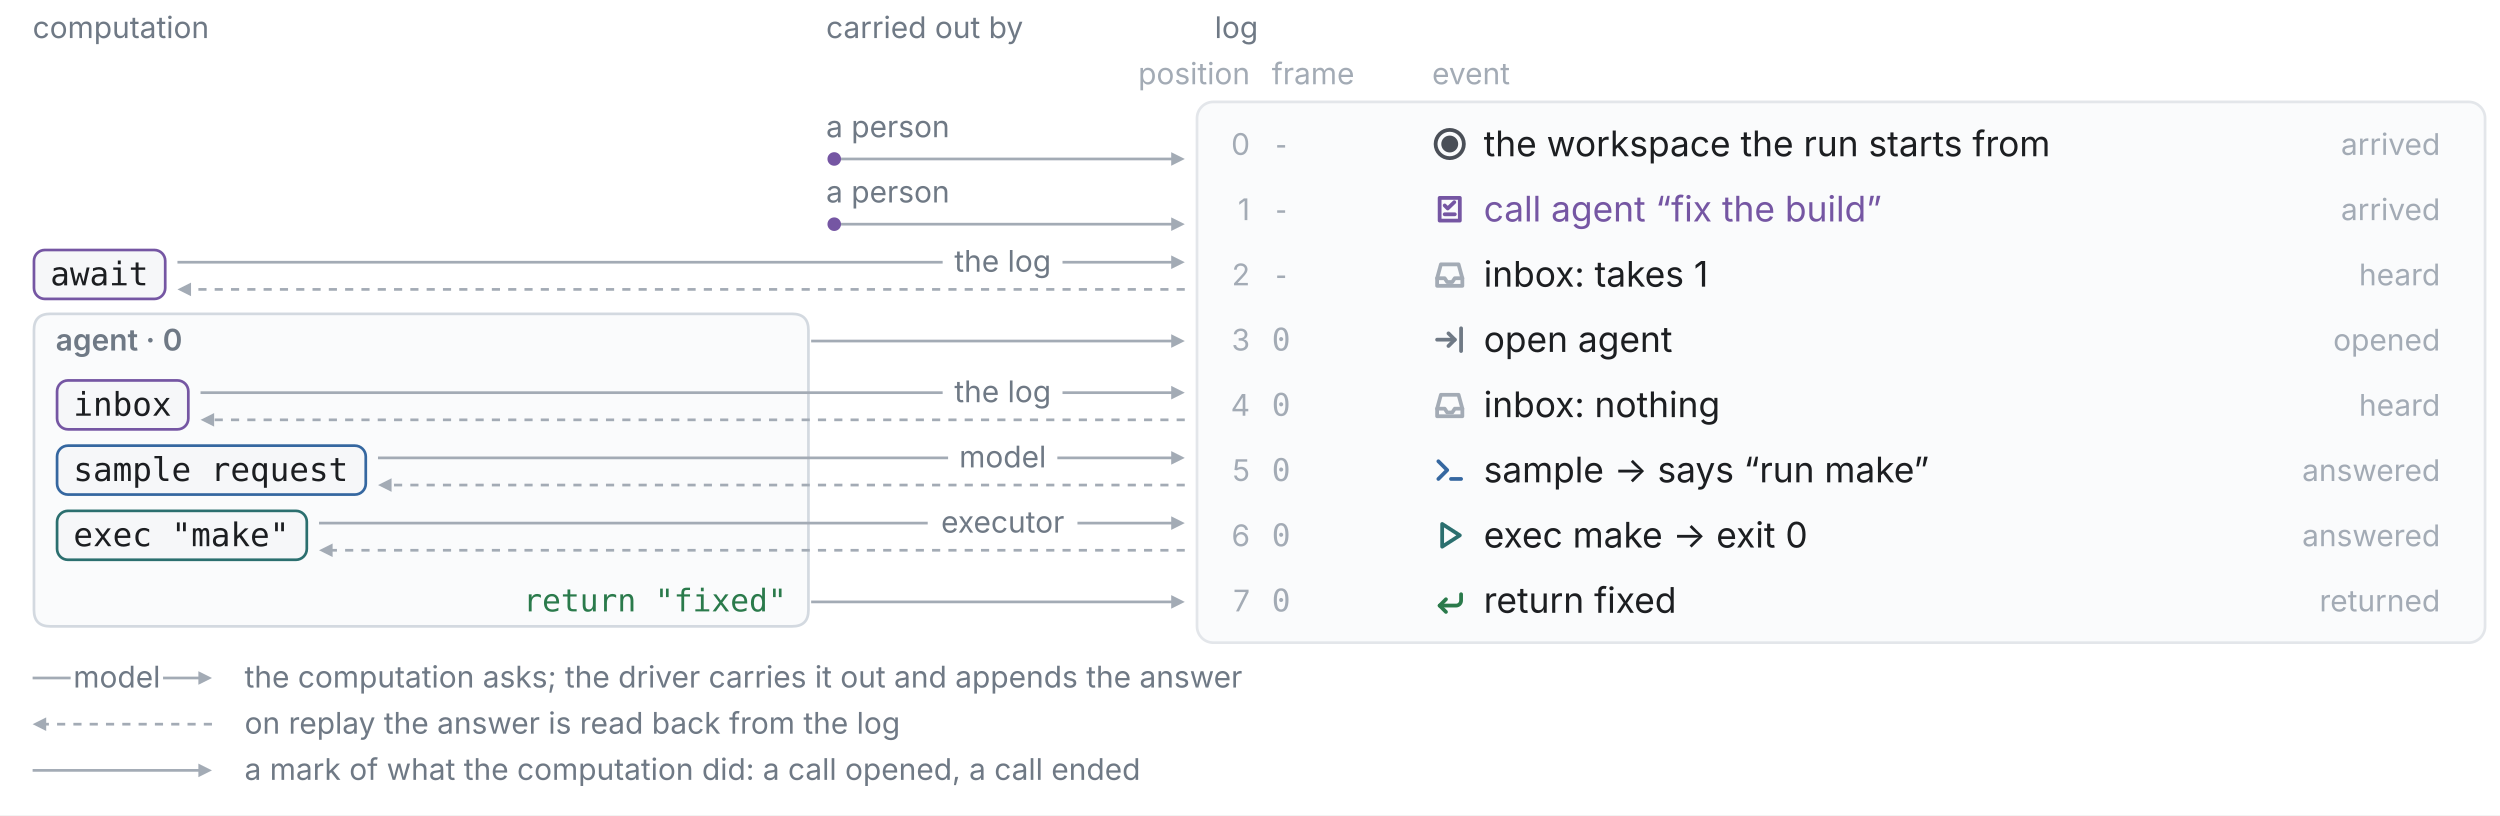
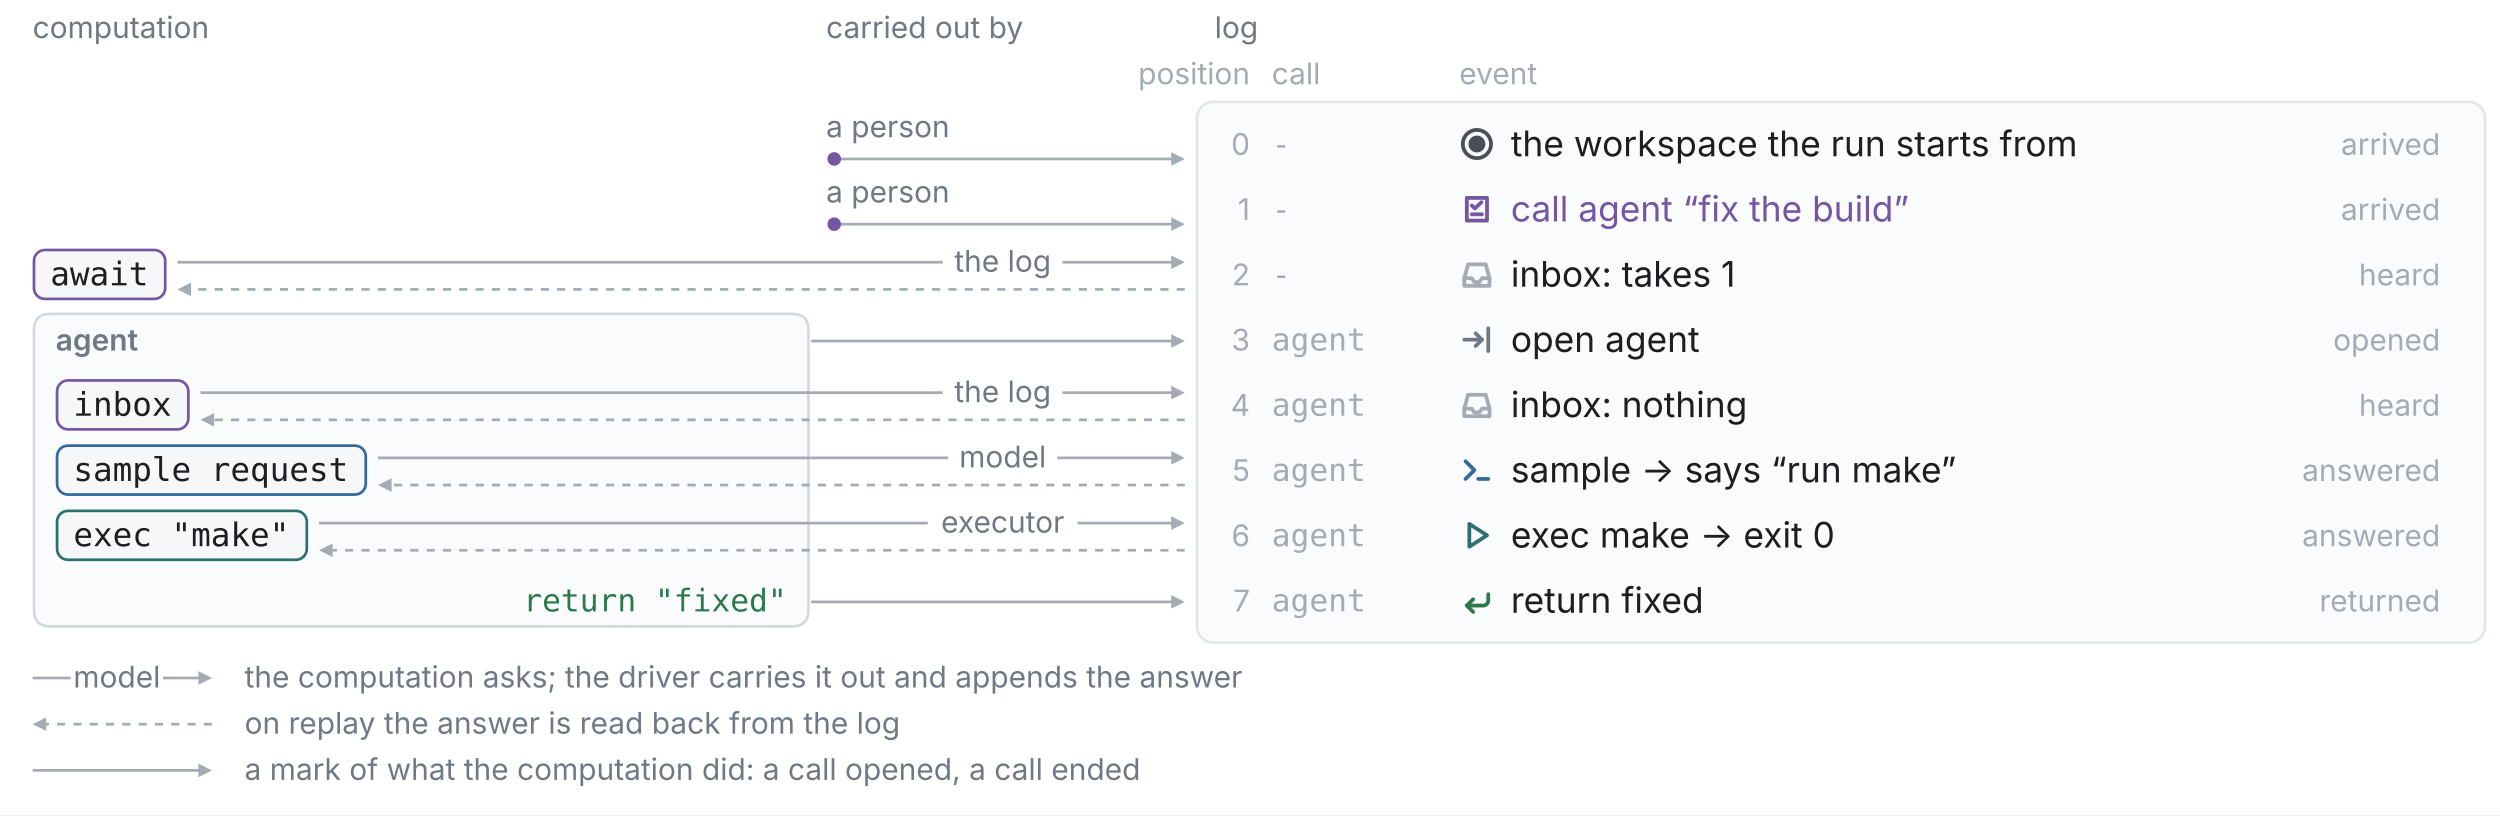
<svg xmlns="http://www.w3.org/2000/svg" viewBox="0 0 920 300" width="920" height="300">
  <style>text{font-family:-apple-system, BlinkMacSystemFont, 'Segoe UI', system-ui, sans-serif;font-size:13px;fill:#1c1e21}.m{font-family:ui-monospace, SFMono-Regular, Menlo, Consolas, monospace}.s{font-size:11px;fill:#6f7985}.f{font-size:11px;fill:#a3abb5}.b{font-weight:600}.n{font-variant-numeric:tabular-nums}.fr{font-family:ui-monospace, SFMono-Regular, Menlo, Consolas, monospace;font-size:11.5px;fill:#a3abb5}.ch{font-family:ui-monospace, SFMono-Regular, Menlo, Consolas, monospace;font-size:12px}.e{font-family:ui-monospace, SFMono-Regular, Menlo, Consolas, monospace;font-size:11.5px}.a{stroke:#a3abb5;fill:none}.d{stroke-dasharray:3 3}.bx{stroke:#d3d9e0;fill:none}</style>
  <rect width="920" height="300" fill="#fff" />
  <text x="12" y="14" class="s">computation</text>
  <text x="304" y="14" class="s">carried out by</text>
  <text x="447" y="14" class="s">log</text>
  <text x="460" y="31" class="f" text-anchor="end">position</text>
-   <text x="468" y="31" class="f">frame</text>
-   <text x="527" y="31" class="f">event</text>
+   <text x="468" y="31" class="f">call</text>
+   <text x="537" y="31" class="f">event</text>
  <rect x="440.5" y="37.5" width="474" height="199" rx="6" fill="#fafbfc" stroke="#e3e6ea" />
  <path fill="#fafbfc" d="M12.5,224.5V121.5Q12.5,115.5 18.5,115.5H291.5Q297.5,115.5 297.5,121.5V224.5Q297.5,230.5 291.5,230.5H18.5Q12.5,230.5 12.5,224.5Z" />
  <path class="bx" d="M12.5,224.5V121.5Q12.5,115.5 18.5,115.5H291.5Q297.5,115.5 297.5,121.5V224.5Q297.5,230.5 291.5,230.5H18.5Q12.5,230.5 12.5,224.5" />
  <text x="460" y="57" class="f n" text-anchor="end">0</text>
  <text x="468" y="57" class="fr">-</text>
-   <g transform="translate(527,46.5) scale(0.9286)" stroke="#4a4f57" fill="#4a4f57" stroke-width="1.5" stroke-linecap="round" stroke-linejoin="round">
+   <g transform="translate(537,46.5) scale(0.9286)" stroke="#4a4f57" fill="#4a4f57" stroke-width="1.5" stroke-linecap="round" stroke-linejoin="round">
    <circle cx="7" cy="7" r="2.6" />
    <circle cx="7" cy="7" r="5.6" fill="none" />
  </g>
-   <text x="546" y="57.5">the workspace the run starts from</text>
+   <text x="556" y="57.5">the workspace the run starts from</text>
  <text x="898" y="57" class="f" text-anchor="end">arrived</text>
  <text x="304" y="50.5" class="s">a person</text>
  <path class="a" d="M307,58.5H432" />
  <path fill="#a3abb5" d="M436,58.5l-5,-2.5v5z" />
  <circle cx="307" cy="58.5" r="2.5" fill="#7556a3" />
  <text x="460" y="81" class="f n" text-anchor="end">1</text>
  <text x="468" y="81" class="fr">-</text>
-   <g transform="translate(527,70.5) scale(0.9286)" stroke="#7556a3" fill="#7556a3" stroke-width="1.5" stroke-linecap="round" stroke-linejoin="round">
+   <g transform="translate(537,70.5) scale(0.9286)" stroke="#7556a3" fill="#7556a3" stroke-width="1.5" stroke-linecap="round" stroke-linejoin="round">
    <path d="M3 2.5h8v9H3z" fill="none" />
    <path d="M5 5.5l1.2 1.2L8.8 4.2M5 9h4" fill="none" />
  </g>
-   <text x="546" y="81.5" style="fill:#7556a3">call agent “fix the build”</text>
+   <text x="556" y="81.5" style="fill:#7556a3">call agent “fix the build”</text>
  <text x="898" y="81" class="f" text-anchor="end">arrived</text>
  <text x="304" y="74.5" class="s">a person</text>
  <path class="a" d="M307,82.5H432" />
  <path fill="#a3abb5" d="M436,82.5l-5,-2.5v5z" />
  <circle cx="307" cy="82.5" r="2.5" fill="#7556a3" />
  <text x="460" y="105" class="f n" text-anchor="end">2</text>
  <text x="468" y="105" class="fr">-</text>
-   <g transform="translate(527,94.5) scale(0.9286)" stroke="#a3abb5" fill="#a3abb5" stroke-width="1.5" stroke-linecap="round" stroke-linejoin="round">
+   <g transform="translate(537,94.5) scale(0.9286)" stroke="#a3abb5" fill="#a3abb5" stroke-width="1.5" stroke-linecap="round" stroke-linejoin="round">
    <path d="M2 8.5h3l1 1.5h2l1-1.5h3" fill="none" />
    <path d="M2 8.5L3.5 3h7L12 8.5v3H2z" fill="none" />
  </g>
-   <text x="546" y="105.5">inbox: takes 1</text>
+   <text x="556" y="105.5">inbox: takes 1</text>
  <text x="898" y="105" class="f" text-anchor="end">heard</text>
  <rect x="12.5" y="92.0" width="48.3" height="18" rx="4" fill="#f6f7f9" stroke="#7556a3" />
  <text x="18.5" y="105" class="ch">await</text>
  <path class="a" d="M65.3,96.5H432" />
  <path fill="#a3abb5" d="M436,96.5l-5,-2.5v5z" />
  <rect x="346.9" y="90.0" width="44.1" height="13" fill="#fff" />
  <text x="369" y="100" class="s" text-anchor="middle">the log</text>
  <path class="a d" d="M436,106.5H69.3" />
  <path fill="#a3abb5" d="M65.3,106.5l5,-2.5v5z" />
  <text x="460" y="129" class="f n" text-anchor="end">3</text>
-   <text x="468" y="129" class="fr">0</text>
-   <g transform="translate(527,118.5) scale(0.9286)" stroke="#6f7985" fill="#6f7985" stroke-width="1.5" stroke-linecap="round" stroke-linejoin="round">
+   <text x="468" y="129" class="fr">agent</text>
+   <g transform="translate(537,118.5) scale(0.9286)" stroke="#6f7985" fill="#6f7985" stroke-width="1.5" stroke-linecap="round" stroke-linejoin="round">
    <path d="M2 7h7" fill="none" />
    <path d="M6.5 4.5L9 7l-2.5 2.5" fill="none" />
    <path d="M11.5 2.5v9" fill="none" />
  </g>
-   <text x="546" y="129.5">open agent</text>
+   <text x="556" y="129.5">open agent</text>
  <text x="898" y="129" class="f" text-anchor="end">opened</text>
-   <text x="20.5" y="129" class="s b">agent · 0</text>
+   <text x="20.5" y="129" class="s b">agent</text>
  <path class="a" d="M298.5,125.5H432" />
  <path fill="#a3abb5" d="M436,125.5l-5,-2.5v5z" />
  <text x="460" y="153" class="f n" text-anchor="end">4</text>
-   <text x="468" y="153" class="fr">0</text>
-   <g transform="translate(527,142.5) scale(0.9286)" stroke="#a3abb5" fill="#a3abb5" stroke-width="1.5" stroke-linecap="round" stroke-linejoin="round">
+   <text x="468" y="153" class="fr">agent</text>
+   <g transform="translate(537,142.5) scale(0.9286)" stroke="#a3abb5" fill="#a3abb5" stroke-width="1.5" stroke-linecap="round" stroke-linejoin="round">
    <path d="M2 8.5h3l1 1.5h2l1-1.5h3" fill="none" />
    <path d="M2 8.5L3.5 3h7L12 8.5v3H2z" fill="none" />
  </g>
-   <text x="546" y="153.5">inbox: nothing</text>
+   <text x="556" y="153.5">inbox: nothing</text>
  <text x="898" y="153" class="f" text-anchor="end">heard</text>
  <rect x="21.0" y="140.0" width="48.3" height="18" rx="4" fill="#f6f7f9" stroke="#7556a3" />
  <text x="27" y="153" class="ch">inbox</text>
  <path class="a" d="M73.8,144.5H432" />
  <path fill="#a3abb5" d="M436,144.5l-5,-2.5v5z" />
  <rect x="346.9" y="138.0" width="44.1" height="13" fill="#fff" />
  <text x="369" y="148" class="s" text-anchor="middle">the log</text>
  <path class="a d" d="M436,154.5H77.8" />
  <path fill="#a3abb5" d="M73.8,154.5l5,-2.5v5z" />
  <text x="460" y="177" class="f n" text-anchor="end">5</text>
-   <text x="468" y="177" class="fr">0</text>
-   <g transform="translate(527,166.5) scale(0.9286)" stroke="#3567a0" fill="#3567a0" stroke-width="1.5" stroke-linecap="round" stroke-linejoin="round">
+   <text x="468" y="177" class="fr">agent</text>
+   <g transform="translate(537,166.5) scale(0.9286)" stroke="#3567a0" fill="#3567a0" stroke-width="1.5" stroke-linecap="round" stroke-linejoin="round">
    <path d="M2.5 3.5L6 7l-3.5 3.5" fill="none" />
    <path d="M7.5 10.5h4" fill="none" />
  </g>
-   <text x="546" y="177.5">sample → says “run make”</text>
+   <text x="556" y="177.5">sample → says “run make”</text>
  <text x="898" y="177" class="f" text-anchor="end">answered</text>
  <rect x="21.0" y="164.0" width="113.6" height="18" rx="4" fill="#f6f7f9" stroke="#3567a0" />
  <text x="27" y="177" class="ch">sample request</text>
  <path class="a" d="M139.1,168.5H432" />
  <path fill="#a3abb5" d="M436,168.5l-5,-2.5v5z" />
  <rect x="348.9" y="162.0" width="40.2" height="13" fill="#fff" />
  <text x="369" y="172" class="s" text-anchor="middle">model</text>
  <path class="a d" d="M436,178.5H143.1" />
  <path fill="#a3abb5" d="M139.1,178.5l5,-2.5v5z" />
  <text x="460" y="201" class="f n" text-anchor="end">6</text>
-   <text x="468" y="201" class="fr">0</text>
-   <g transform="translate(527,190.5) scale(0.9286)" stroke="#2b6f6f" fill="#2b6f6f" stroke-width="1.5" stroke-linecap="round" stroke-linejoin="round">
+   <text x="468" y="201" class="fr">agent</text>
+   <g transform="translate(537,190.5) scale(0.9286)" stroke="#2b6f6f" fill="#2b6f6f" stroke-width="1.5" stroke-linecap="round" stroke-linejoin="round">
    <path d="M4 2.5l7 4.5-7 4.5z" fill="none" />
  </g>
-   <text x="546" y="201.5">exec make → exit 0</text>
+   <text x="556" y="201.5">exec make → exit 0</text>
  <text x="898" y="201" class="f" text-anchor="end">answered</text>
  <rect x="21.0" y="188.0" width="91.9" height="18" rx="4" fill="#f6f7f9" stroke="#2b6f6f" />
  <text x="27" y="201" class="ch">exec "make"</text>
  <path class="a" d="M117.4,192.5H432" />
  <path fill="#a3abb5" d="M436,192.5l-5,-2.5v5z" />
  <rect x="341.4" y="186.0" width="55.1" height="13" fill="#fff" />
  <text x="369" y="196" class="s" text-anchor="middle">executor</text>
  <path class="a d" d="M436,202.5H121.4" />
  <path fill="#a3abb5" d="M117.4,202.5l5,-2.5v5z" />
  <text x="460" y="225" class="f n" text-anchor="end">7</text>
-   <text x="468" y="225" class="fr">0</text>
-   <g transform="translate(527,214.5) scale(0.9286)" stroke="#2a7a4b" fill="#2a7a4b" stroke-width="1.5" stroke-linecap="round" stroke-linejoin="round">
+   <text x="468" y="225" class="fr">agent</text>
+   <g transform="translate(537,214.5) scale(0.9286)" stroke="#2a7a4b" fill="#2a7a4b" stroke-width="1.5" stroke-linecap="round" stroke-linejoin="round">
    <path d="M11.5 4.5v2.5a2 2 0 0 1-2 2H3" fill="none" />
    <path d="M5.5 6.5L3 9l2.5 2.5" fill="none" />
  </g>
-   <text x="546" y="225.5">return fixed</text>
+   <text x="556" y="225.5">return fixed</text>
  <text x="898" y="225" class="f" text-anchor="end">returned</text>
  <text x="289.5" y="225" class="e" style="fill:#2a7a4b" text-anchor="end">return "fixed"</text>
  <path class="a" d="M298.5,221.5H432" />
  <path fill="#a3abb5" d="M436,221.5l-5,-2.5v5z" />
  <g transform="translate(0,249.5)">
    <path class="a" d="M12,0H74" />
    <path fill="#a3abb5" d="M78,0l-5,-2.5v5z" />
    <rect x="26" y="-7" width="34" height="13" fill="#fff" />
    <text x="43" y="3.5" class="s" text-anchor="middle">model</text>
  </g>
  <text x="90" y="253" class="s">the computation asks; the driver carries it out and appends the answer</text>
  <g transform="translate(0,266.5)">
    <path class="a d" d="M78,0H16" />
    <path fill="#a3abb5" d="M12,0l5,-2.5v5z" />
  </g>
  <text x="90" y="270" class="s">on replay the answer is read back from the log</text>
  <g transform="translate(0,283.5)">
    <path class="a" d="M12,0H74" />
    <path fill="#a3abb5" d="M78,0l-5,-2.5v5z" />
  </g>
  <text x="90" y="287" class="s">a mark of what the computation did: a call opened, a call ended</text>
</svg>
